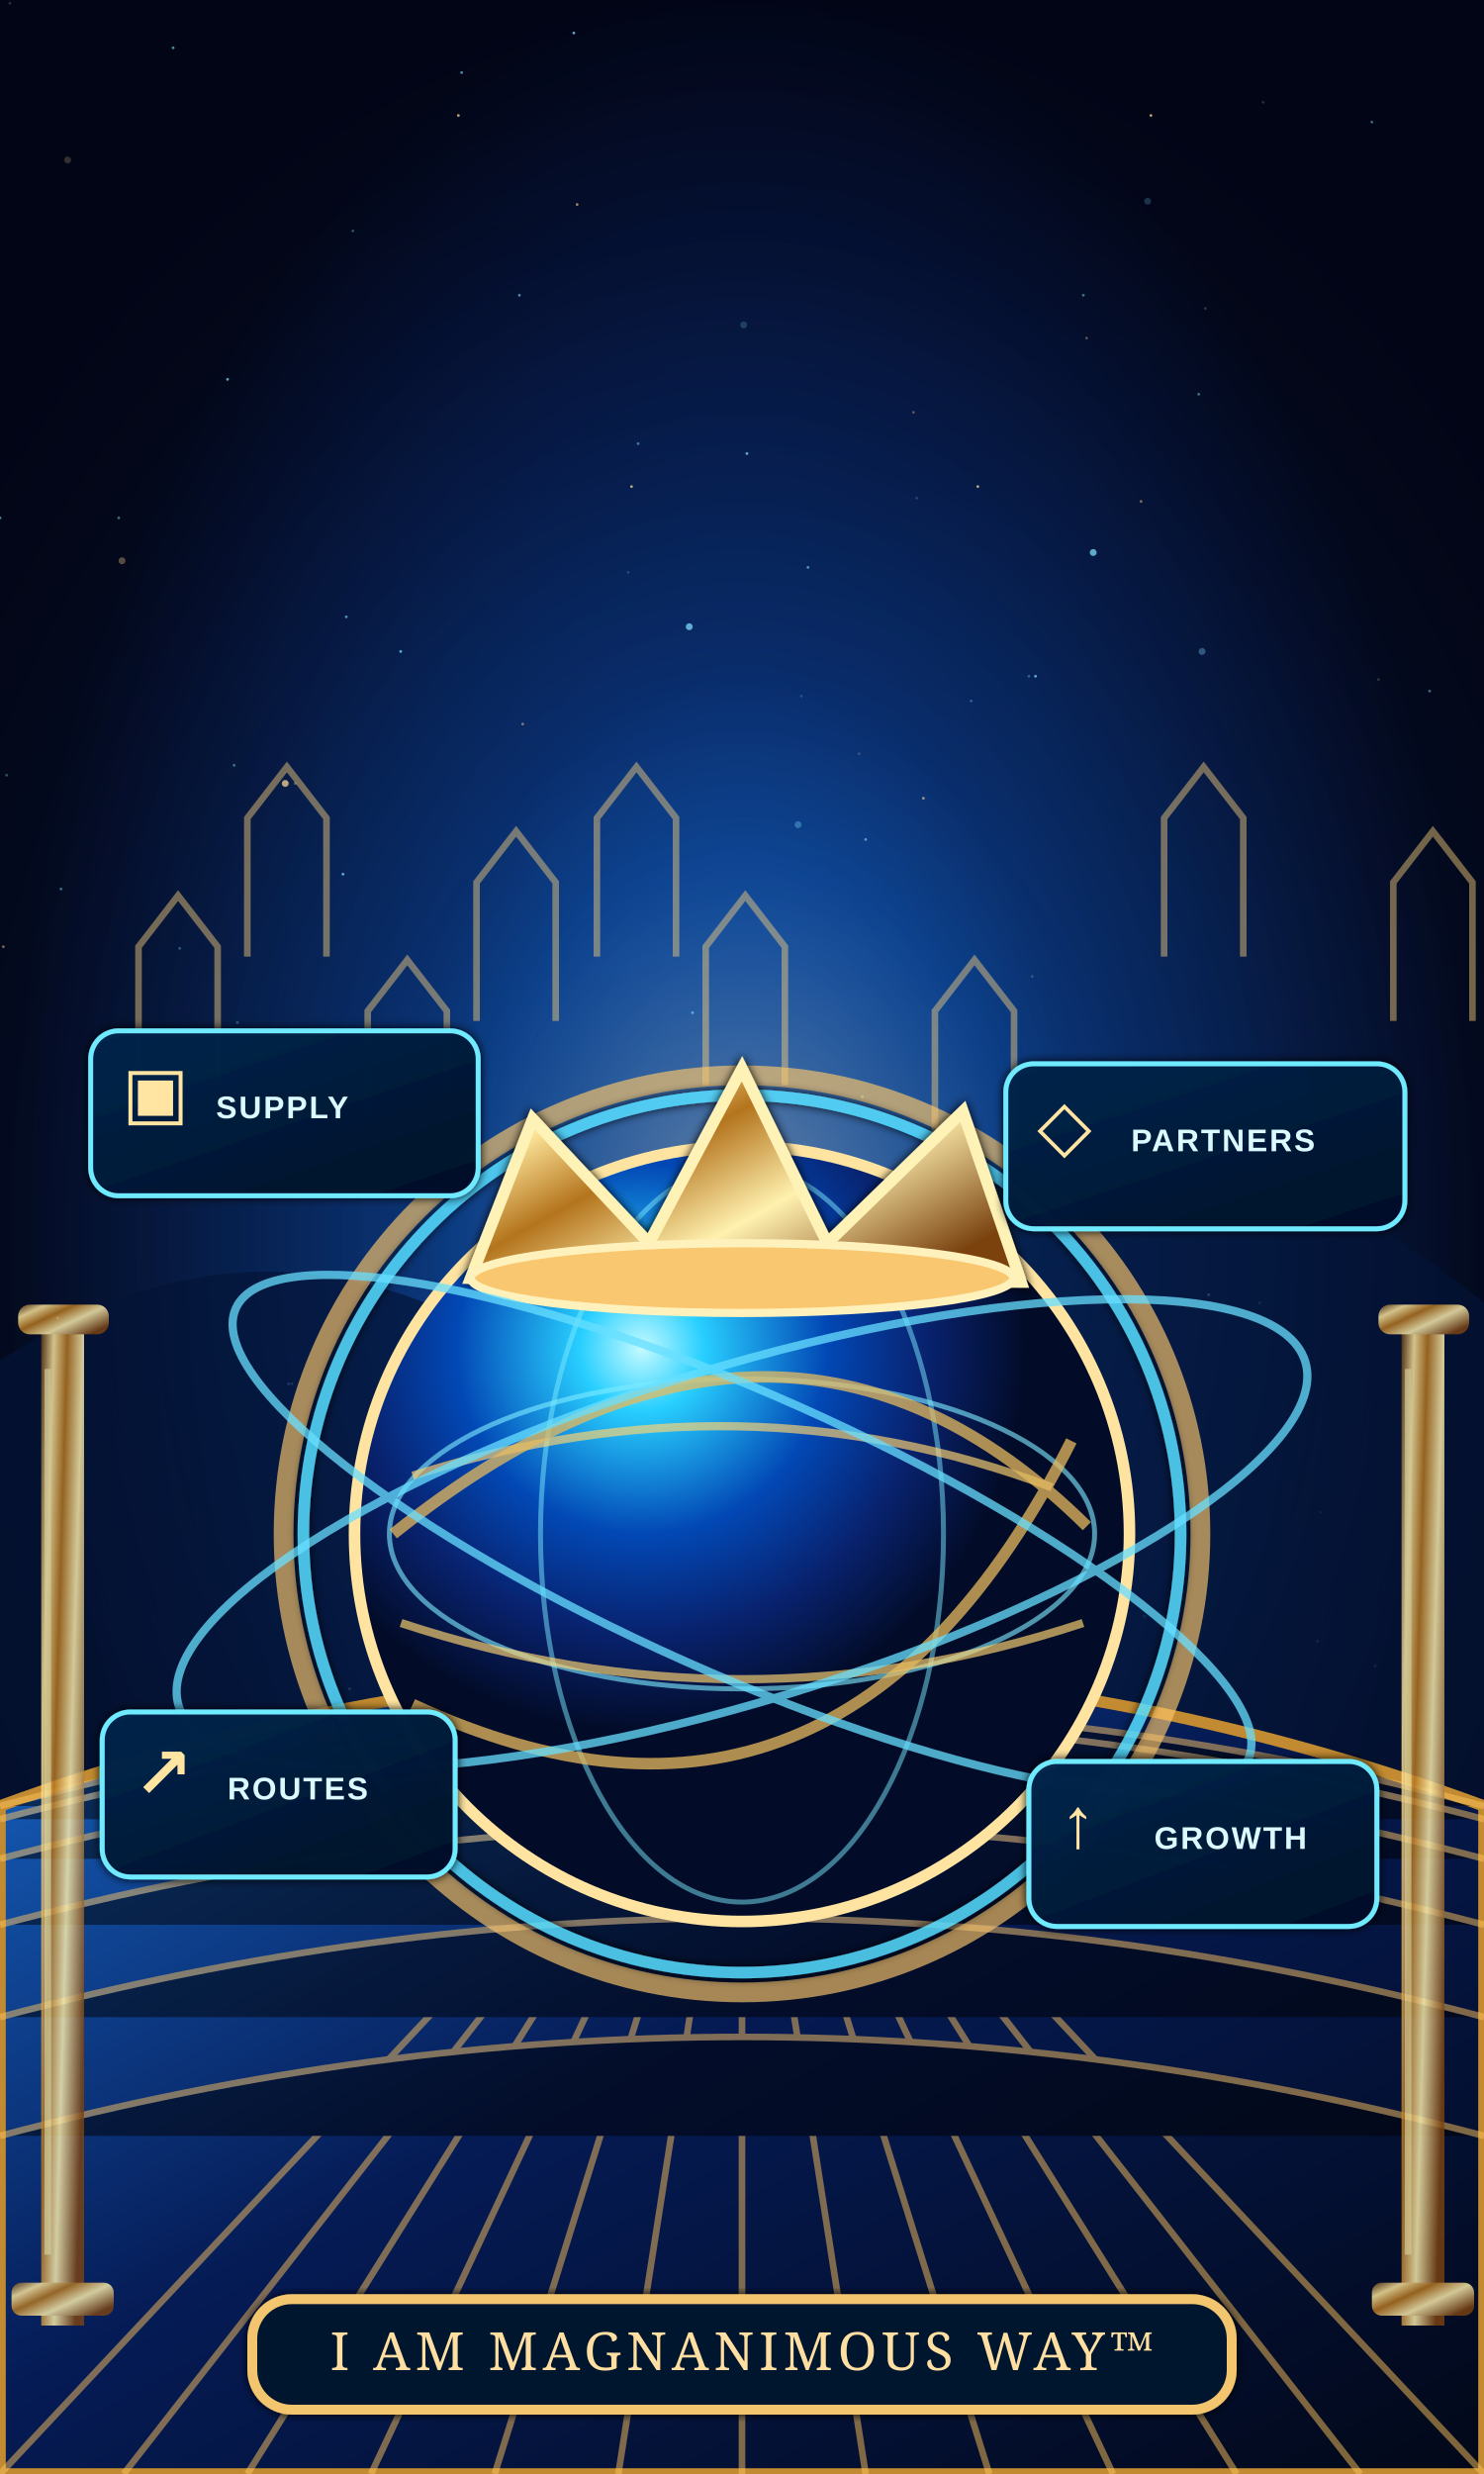
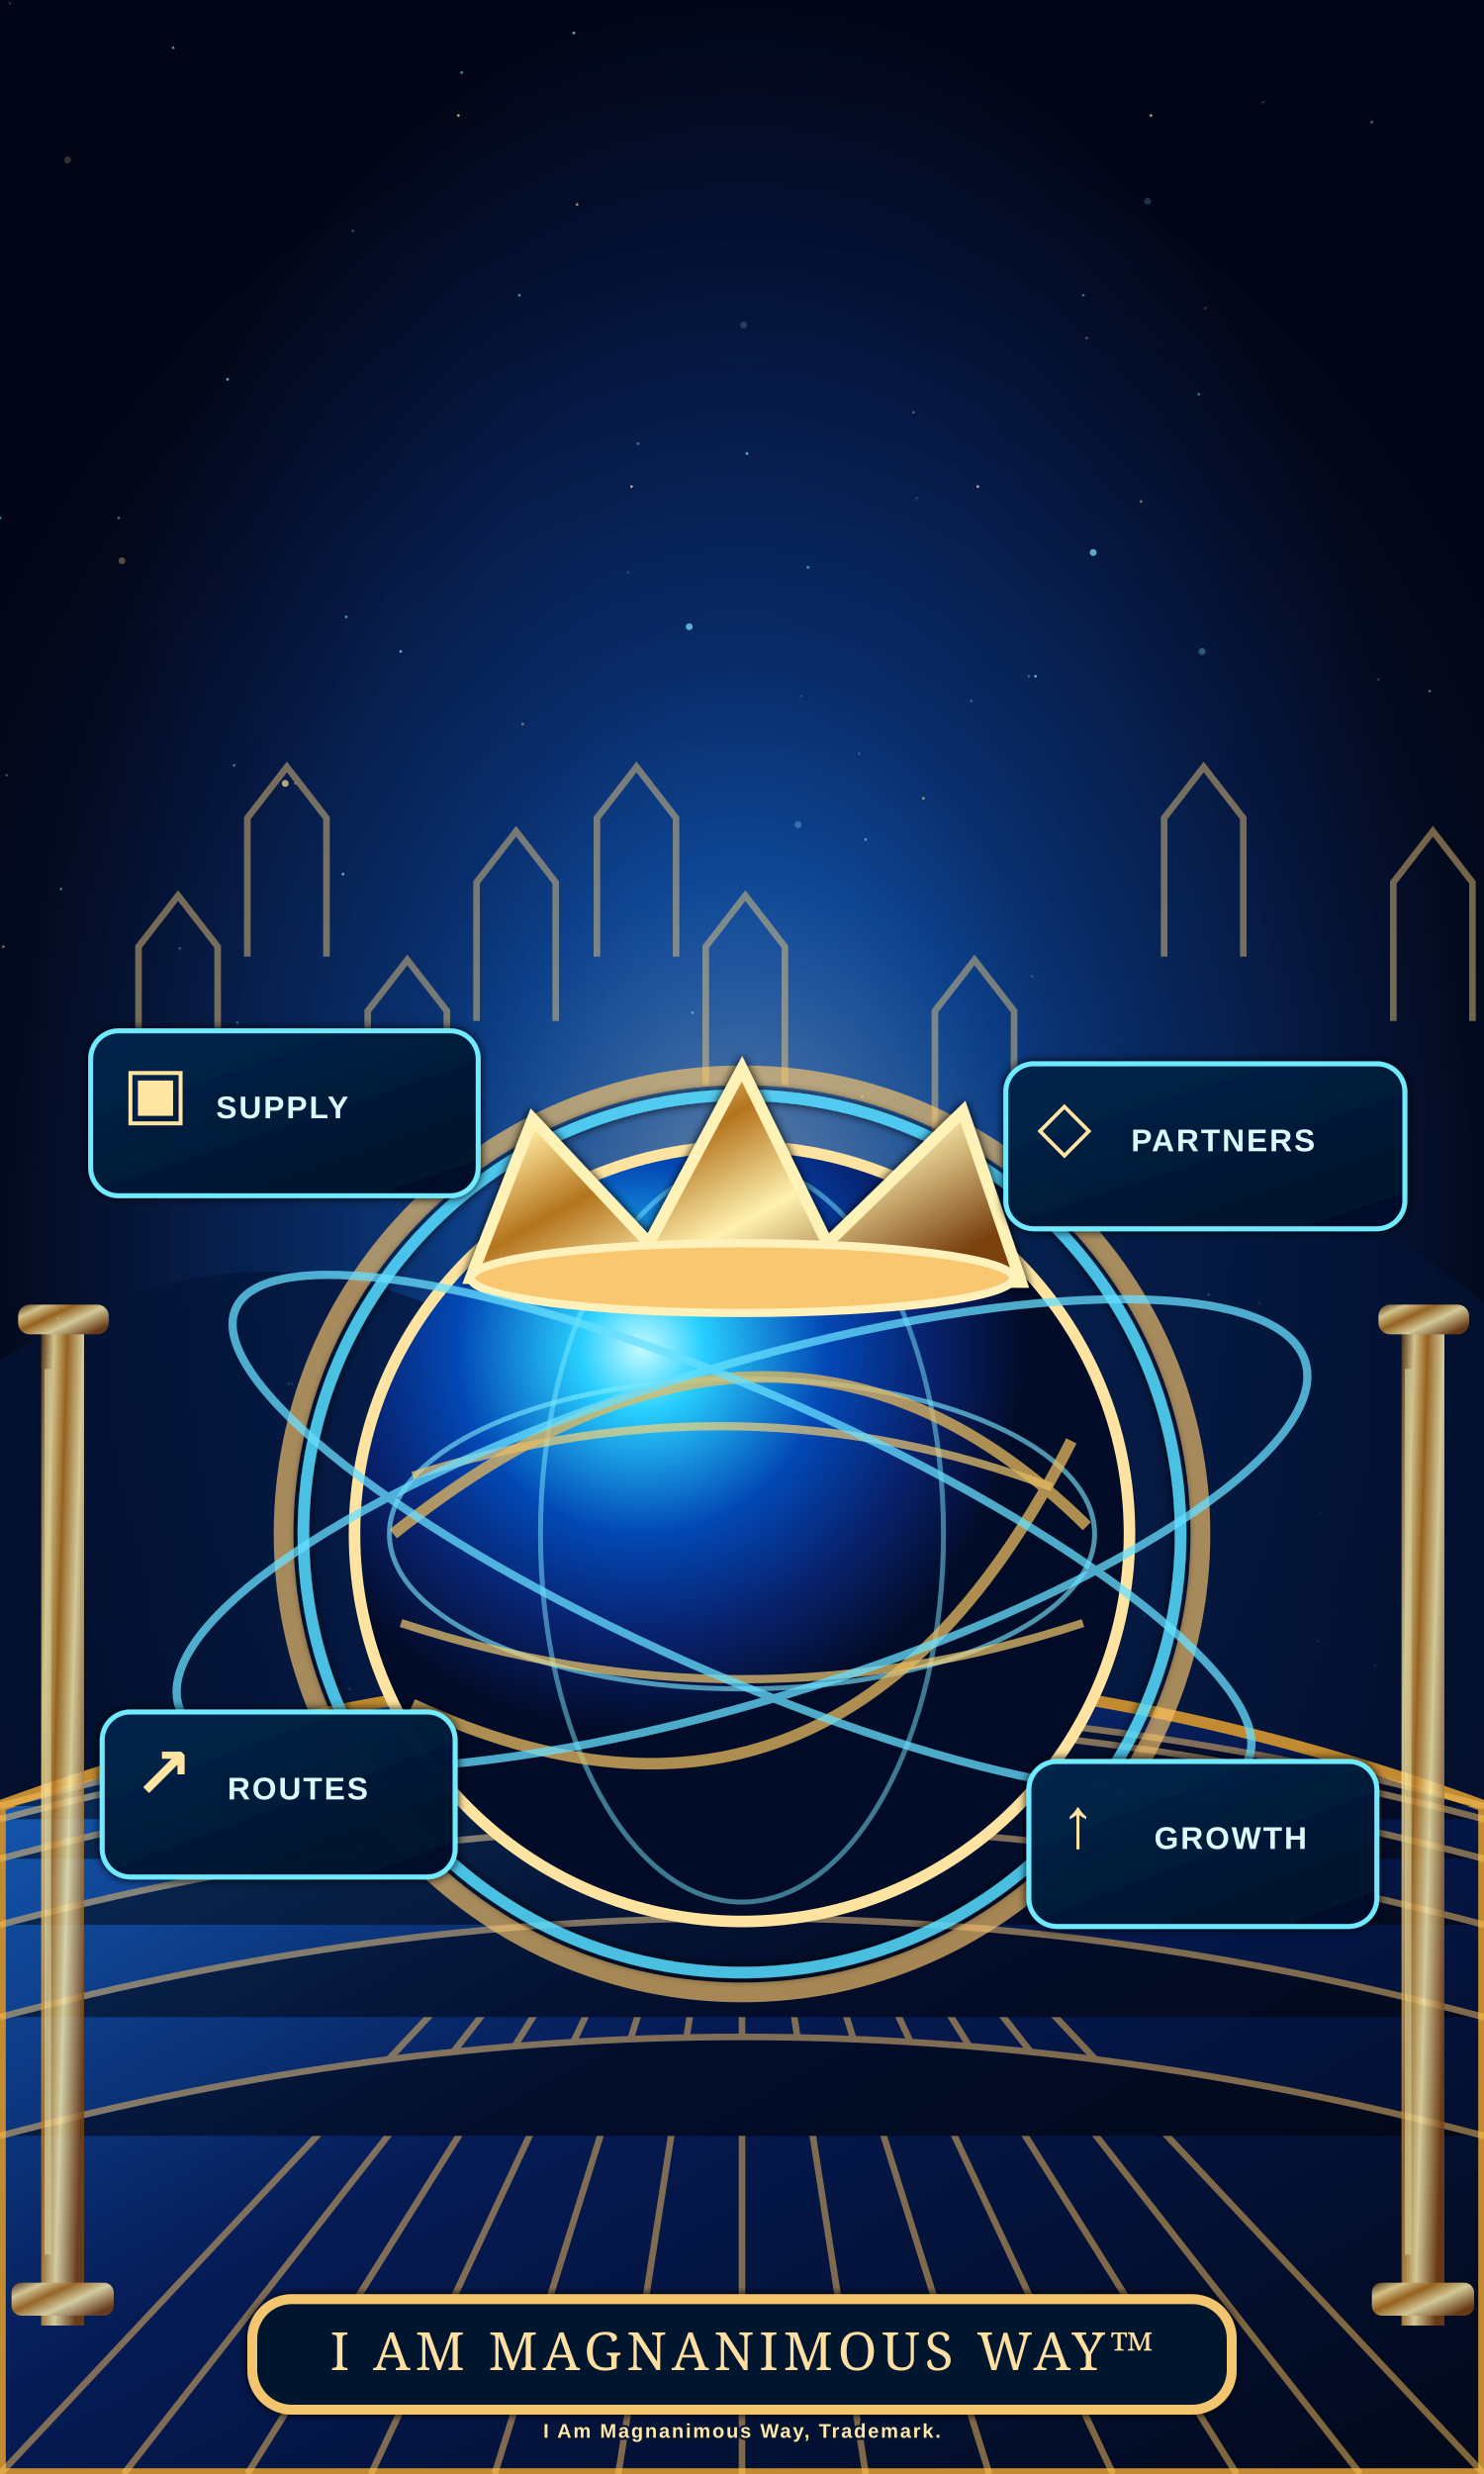
<svg xmlns="http://www.w3.org/2000/svg" width="900" height="1500" viewBox="0 0 900 1500" role="img" aria-label="Original Magnanimous B2B network palace with crowned blue globe, golden columns and glowing partner and supply-chain panels">
  <defs>
    <radialGradient id="sky">
      <stop offset="0" stop-color="#1352b9" />
      <stop offset=".46" stop-color="#061c54" />
      <stop offset="1" stop-color="#020516" />
    </radialGradient>
    <linearGradient id="gold" x2="1" y2=".7">
      <stop stop-color="#5c340c" />
      <stop offset=".21" stop-color="#ffe99e" />
      <stop offset=".42" stop-color="#b4741d" />
      <stop offset=".67" stop-color="#fff1af" />
      <stop offset="1" stop-color="#7b4311" />
    </linearGradient>
    <radialGradient id="orb" cx=".37" cy=".26">
      <stop stop-color="#c4faff" />
      <stop offset=".16" stop-color="#28cfff" />
      <stop offset=".48" stop-color="#0248b5" />
      <stop offset=".74" stop-color="#08226e" />
      <stop offset="1" stop-color="#020b27" />
    </radialGradient>
    <linearGradient id="floor" y1="0" y2="1">
      <stop stop-color="#1763c2" />
      <stop offset=".45" stop-color="#051b55" />
      <stop offset="1" stop-color="#020818" />
    </linearGradient>
    <linearGradient id="card" x2=".8" y2="1">
      <stop stop-color="#052651" stop-opacity=".91" />
      <stop offset="1" stop-color="#03112b" stop-opacity=".93" />
    </linearGradient>
    <radialGradient id="light">
      <stop stop-color="#ffd475" stop-opacity=".76" />
      <stop offset=".3" stop-color="#1c9dff" stop-opacity=".38" />
      <stop offset="1" stop-color="#102d75" stop-opacity="0" />
    </radialGradient>
    <filter id="smallGlow">
      <feGaussianBlur in="SourceAlpha" stdDeviation="3" result="blur" />
      <feMerge>
        <feMergeNode in="blur" />
        <feMergeNode in="SourceGraphic" />
      </feMerge>
    </filter>
    <filter id="glow">
      <feGaussianBlur stdDeviation="12" />
    </filter>
  </defs>
  <rect width="900" height="1500" fill="url(#sky)" />
  <ellipse cx="450" cy="750" rx="580" ry="770" fill="url(#light)" opacity=".52" />
  <g>
    <circle cx="41" cy="97" r="2.1" fill="#ffd994" opacity="0.2" />
    <circle cx="214" cy="140" r="0.85" fill="#80dfff" opacity="0.33" />
    <circle cx="387" cy="269" r="0.85" fill="#80dfff" opacity="0.46" />
    <circle cx="560" cy="484" r="0.85" fill="#ffd994" opacity="0.59" />
    <circle cx="733" cy="785" r="0.85" fill="#80dfff" opacity="0.72" />
    <circle cx="6" cy="2" r="0.85" fill="#80dfff" opacity="0.2" />
    <circle cx="179" cy="475" r="0.85" fill="#ffd994" opacity="0.33" />
    <circle cx="352" cy="1034" r="2.1" fill="#80dfff" opacity="0.46" />
    <circle cx="525" cy="509" r="0.85" fill="#80dfff" opacity="0.59" />
    <circle cx="698" cy="70" r="0.85" fill="#ffd994" opacity="0.72" />
    <circle cx="871" cy="887" r="0.85" fill="#80dfff" opacity="0.2" />
    <circle cx="144" cy="620" r="0.85" fill="#80dfff" opacity="0.33" />
    <circle cx="317" cy="439" r="0.85" fill="#ffd994" opacity="0.46" />
    <circle cx="490" cy="344" r="0.85" fill="#80dfff" opacity="0.59" />
    <circle cx="663" cy="335" r="2.1" fill="#80dfff" opacity="0.72" />
    <circle cx="836" cy="412" r="0.85" fill="#ffd994" opacity="0.2" />
    <circle cx="109" cy="575" r="0.85" fill="#80dfff" opacity="0.33" />
    <circle cx="282" cy="824" r="0.85" fill="#80dfff" opacity="0.46" />
    <circle cx="455" cy="1159" r="0.85" fill="#ffd994" opacity="0.59" />
    <circle cx="628" cy="410" r="0.85" fill="#80dfff" opacity="0.72" />
    <circle cx="801" cy="917" r="0.85" fill="#80dfff" opacity="0.2" />
    <circle cx="74" cy="340" r="2.1" fill="#ffd994" opacity="0.33" />
    <circle cx="247" cy="1019" r="0.85" fill="#80dfff" opacity="0.46" />
    <circle cx="420" cy="614" r="0.85" fill="#80dfff" opacity="0.59" />
    <circle cx="593" cy="295" r="0.85" fill="#ffd994" opacity="0.72" />
    <circle cx="766" cy="62" r="0.85" fill="#80dfff" opacity="0.2" />
    <circle cx="39" cy="1085" r="0.85" fill="#80dfff" opacity="0.33" />
    <circle cx="212" cy="1024" r="0.85" fill="#ffd994" opacity="0.46" />
    <circle cx="385" cy="1049" r="2.1" fill="#80dfff" opacity="0.59" />
    <circle cx="558" cy="1160" r="0.85" fill="#80dfff" opacity="0.72" />
    <circle cx="731" cy="187" r="0.85" fill="#ffd994" opacity="0.2" />
    <circle cx="4" cy="470" r="0.85" fill="#80dfff" opacity="0.33" />
    <circle cx="177" cy="839" r="0.85" fill="#80dfff" opacity="0.46" />
    <circle cx="350" cy="124" r="0.85" fill="#ffd994" opacity="0.59" />
    <circle cx="523" cy="665" r="0.85" fill="#80dfff" opacity="0.72" />
    <circle cx="696" cy="122" r="2.1" fill="#80dfff" opacity="0.2" />
    <circle cx="869" cy="835" r="0.85" fill="#ffd994" opacity="0.33" />
    <circle cx="142" cy="464" r="0.85" fill="#80dfff" opacity="0.46" />
    <circle cx="315" cy="179" r="0.85" fill="#80dfff" opacity="0.59" />
    <circle cx="488" cy="1150" r="0.85" fill="#ffd994" opacity="0.72" />
    <circle cx="661" cy="1037" r="0.85" fill="#80dfff" opacity="0.2" />
    <circle cx="834" cy="1010" r="0.85" fill="#80dfff" opacity="0.33" />
    <circle cx="107" cy="1069" r="2.1" fill="#ffd994" opacity="0.46" />
    <circle cx="280" cy="44" r="0.85" fill="#80dfff" opacity="0.59" />
    <circle cx="453" cy="275" r="0.85" fill="#80dfff" opacity="0.72" />
    <circle cx="626" cy="592" r="0.85" fill="#ffd994" opacity="0.2" />
    <circle cx="799" cy="995" r="0.85" fill="#80dfff" opacity="0.33" />
    <circle cx="72" cy="314" r="0.85" fill="#80dfff" opacity="0.46" />
    <circle cx="245" cy="889" r="0.85" fill="#ffd994" opacity="0.59" />
    <circle cx="418" cy="380" r="2.1" fill="#80dfff" opacity="0.72" />
    <circle cx="591" cy="1127" r="0.85" fill="#80dfff" opacity="0.2" />
    <circle cx="764" cy="790" r="0.85" fill="#ffd994" opacity="0.33" />
    <circle cx="37" cy="539" r="0.85" fill="#80dfff" opacity="0.46" />
    <circle cx="210" cy="374" r="0.85" fill="#80dfff" opacity="0.59" />
    <circle cx="383" cy="295" r="0.85" fill="#ffd994" opacity="0.72" />
    <circle cx="556" cy="302" r="0.85" fill="#80dfff" opacity="0.2" />
    <circle cx="729" cy="395" r="2.1" fill="#80dfff" opacity="0.33" />
    <circle cx="2" cy="574" r="0.85" fill="#ffd994" opacity="0.46" />
    <circle cx="175" cy="839" r="0.85" fill="#80dfff" opacity="0.59" />
    <circle cx="348" cy="20" r="0.85" fill="#80dfff" opacity="0.72" />
    <circle cx="521" cy="457" r="0.85" fill="#ffd994" opacity="0.2" />
    <circle cx="694" cy="980" r="0.85" fill="#80dfff" opacity="0.33" />
    <circle cx="867" cy="419" r="0.85" fill="#80dfff" opacity="0.46" />
    <circle cx="140" cy="1114" r="2.1" fill="#ffd994" opacity="0.59" />
    <circle cx="313" cy="725" r="0.85" fill="#80dfff" opacity="0.72" />
    <circle cx="486" cy="422" r="0.85" fill="#80dfff" opacity="0.2" />
    <circle cx="659" cy="205" r="0.85" fill="#ffd994" opacity="0.33" />
    <circle cx="832" cy="74" r="0.85" fill="#80dfff" opacity="0.46" />
    <circle cx="105" cy="29" r="0.85" fill="#80dfff" opacity="0.59" />
    <circle cx="278" cy="70" r="0.85" fill="#ffd994" opacity="0.72" />
    <circle cx="451" cy="197" r="2.1" fill="#80dfff" opacity="0.2" />
    <circle cx="624" cy="410" r="0.85" fill="#80dfff" opacity="0.33" />
    <circle cx="797" cy="709" r="0.85" fill="#ffd994" opacity="0.46" />
    <circle cx="70" cy="1094" r="0.85" fill="#80dfff" opacity="0.59" />
    <circle cx="243" cy="395" r="0.85" fill="#80dfff" opacity="0.72" />
    <circle cx="416" cy="952" r="0.85" fill="#ffd994" opacity="0.2" />
    <circle cx="589" cy="425" r="0.85" fill="#80dfff" opacity="0.33" />
    <circle cx="762" cy="1154" r="2.1" fill="#80dfff" opacity="0.46" />
    <circle cx="35" cy="799" r="0.85" fill="#ffd994" opacity="0.59" />
    <circle cx="208" cy="530" r="0.85" fill="#80dfff" opacity="0.72" />
    <circle cx="381" cy="347" r="0.85" fill="#80dfff" opacity="0.2" />
    <circle cx="554" cy="250" r="0.85" fill="#ffd994" opacity="0.33" />
    <circle cx="727" cy="239" r="0.85" fill="#80dfff" opacity="0.46" />
    <circle cx="0" cy="314" r="0.85" fill="#80dfff" opacity="0.59" />
    <circle cx="173" cy="475" r="2.1" fill="#ffd994" opacity="0.72" />
    <circle cx="346" cy="722" r="0.85" fill="#80dfff" opacity="0.2" />
    <circle cx="519" cy="1055" r="0.85" fill="#80dfff" opacity="0.33" />
    <circle cx="692" cy="304" r="0.85" fill="#ffd994" opacity="0.46" />
    <circle cx="865" cy="809" r="0.85" fill="#80dfff" opacity="0.59" />
    <circle cx="138" cy="230" r="0.85" fill="#80dfff" opacity="0.72" />
    <circle cx="311" cy="907" r="0.85" fill="#ffd994" opacity="0.2" />
    <circle cx="484" cy="500" r="2.1" fill="#80dfff" opacity="0.33" />
    <circle cx="657" cy="179" r="0.85" fill="#80dfff" opacity="0.46" />
    <circle cx="830" cy="1114" r="0.85" fill="#ffd994" opacity="0.59" />
  </g>
  <path d="M 0 825 Q 135 735 270 795 T 558 745 T 900 790 V 1500 H 0Z" fill="#031336" opacity=".68" />
  <path d="M0 1095 Q450 930 900 1095 L900 1500H0Z" fill="url(#floor)" stroke="#c38b31" stroke-width="7" />
  <g stroke="#ffc45c" stroke-width="4" opacity=".49">
    <path d="M 0 1500 L 450 1020" />
    <path d="M 75 1500 L 450 1020" />
    <path d="M 150 1500 L 450 1020" />
    <path d="M 225 1500 L 450 1020" />
    <path d="M 300 1500 L 450 1020" />
    <path d="M 375 1500 L 450 1020" />
    <path d="M 450 1500 L 450 1020" />
    <path d="M 525 1500 L 450 1020" />
    <path d="M 600 1500 L 450 1020" />
    <path d="M 675 1500 L 450 1020" />
    <path d="M 750 1500 L 450 1020" />
    <path d="M 825 1500 L 450 1020" />
    <path d="M 900 1500 L 450 1020" />
    <path d="M0 1095 Q 450 975 900 1095" />
    <path d="M0 1103 Q 450 983 900 1103" />
    <path d="M0 1127 Q 450 1007 900 1127" />
    <path d="M0 1167 Q 450 1047 900 1167" />
    <path d="M0 1223 Q 450 1103 900 1223" />
    <path d="M0 1295 Q 450 1175 900 1295" />
  </g>
  <g opacity=".82">
    <rect x="25" y="800" width="26" height="610" fill="url(#gold)" />
    <rect x="11" y="791" width="55" height="18" rx="7" fill="url(#gold)" />
    <rect x="7" y="1384" width="62" height="20" rx="6" fill="url(#gold)" />
    <path d="M 29 830 V 1367" stroke="#fff5b0" stroke-width="4" opacity=".66" />
  </g>
  <g opacity=".82">
    <rect x="850" y="800" width="26" height="610" fill="url(#gold)" />
    <rect x="836" y="791" width="55" height="18" rx="7" fill="url(#gold)" />
    <rect x="832" y="1384" width="62" height="20" rx="6" fill="url(#gold)" />
    <path d="M 854 830 V 1367" stroke="#fff5b0" stroke-width="4" opacity=".66" />
  </g>
  <g opacity=".9">
    <path d="M150 580 v-84 l24 -31 l24 31 v84" fill="none" stroke="#fcd17b" stroke-width="4" opacity=".5" />
    <path d="M289 619 v-84 l24 -31 l24 31 v84" fill="none" stroke="#fcd17b" stroke-width="4" opacity=".5" />
    <path d="M428 658 v-84 l24 -31 l24 31 v84" fill="none" stroke="#fcd17b" stroke-width="4" opacity=".5" />
    <path d="M567 697 v-84 l24 -31 l24 31 v84" fill="none" stroke="#fcd17b" stroke-width="4" opacity=".5" />
    <path d="M706 580 v-84 l24 -31 l24 31 v84" fill="none" stroke="#fcd17b" stroke-width="4" opacity=".5" />
    <path d="M845 619 v-84 l24 -31 l24 31 v84" fill="none" stroke="#fcd17b" stroke-width="4" opacity=".5" />
    <path d="M84 658 v-84 l24 -31 l24 31 v84" fill="none" stroke="#fcd17b" stroke-width="4" opacity=".5" />
    <path d="M223 697 v-84 l24 -31 l24 31 v84" fill="none" stroke="#fcd17b" stroke-width="4" opacity=".5" />
    <path d="M362 580 v-84 l24 -31 l24 31 v84" fill="none" stroke="#fcd17b" stroke-width="4" opacity=".5" />
  </g>
  <g transform="translate(450 930)">
    <circle r="278" fill="none" stroke="#fac56b" stroke-width="12" opacity=".66" />
    <circle r="266" fill="none" stroke="#56ddff" stroke-width="7" opacity=".85" filter="url(#smallGlow)" />
    <circle r="235" fill="url(#orb)" stroke="#ffe4a1" stroke-width="7" />
    <ellipse rx="213.85" ry="94" fill="none" stroke="#7deaff" stroke-width="3" opacity=".62" />
    <ellipse rx="122.2" ry="223.25" fill="none" stroke="#7beaff" stroke-width="3" opacity=".5" />
    <path d="M -199.75 -35.25 Q0 -98.7 188 -28.2 M -206.8 54.05 Q0 122.2 206.8 54.05" fill="none" stroke="#ffd572" stroke-width="5" opacity=".66" />
    <path d="M -164.5 -155.1 L-126.9 -251.45 L-56.4 -176.25 L0 -282 L51.7 -176.25 L133.95 -256.15 L169.2 -152.75 Z" fill="url(#gold)" stroke="#fff2b7" stroke-width="7" filter="url(#smallGlow)" />
    <ellipse cy="-155.1" rx="164.5" ry="21.15" fill="#f8c76f" stroke="#fff1bb" stroke-width="5" />
    <path d="M -211.5 0 Q 23.5 -188 209.15 -4.7 M-199.75 103.4 Q 58.75 223.25 199.75 -56.4" fill="none" stroke="#e5ba5d" stroke-width="7" opacity=".75" />
  </g>
  <g fill="none" stroke="#67dfff" stroke-width="5" opacity=".75">
    <ellipse cx="450" cy="930" rx="357.2" ry="101.05" transform="rotate(-17 450 930)" />
    <ellipse cx="450" cy="930" rx="336.05" ry="84.6" transform="rotate(24 450 930)" />
  </g>
  <g filter="url(#smallGlow)">
    <rect x="55" y="625" width="235" height="100" rx="17" fill="url(#card)" stroke="#70eaff" stroke-width="3" />
    <text x="74" y="677" fill="#ffe4a2" font-family="Arial,sans-serif" font-size="43" font-weight="700">▣</text>
    <text x="131" y="678" fill="#dbfaff" font-family="Arial,sans-serif" font-size="19" font-weight="800" letter-spacing="1.2">SUPPLY</text>
  </g>
  <g filter="url(#smallGlow)">
    <rect x="610" y="645" width="242" height="100" rx="17" fill="url(#card)" stroke="#70eaff" stroke-width="3" />
    <text x="629" y="697" fill="#ffe4a2" font-family="Arial,sans-serif" font-size="43" font-weight="700">◇</text>
    <text x="686" y="698" fill="#dbfaff" font-family="Arial,sans-serif" font-size="19" font-weight="800" letter-spacing="1.2">PARTNERS</text>
  </g>
  <g filter="url(#smallGlow)">
    <rect x="62" y="1038" width="214" height="100" rx="17" fill="url(#card)" stroke="#70eaff" stroke-width="3" />
    <text x="81" y="1090" fill="#ffe4a2" font-family="Arial,sans-serif" font-size="43" font-weight="700">↗</text>
    <text x="138" y="1091" fill="#dbfaff" font-family="Arial,sans-serif" font-size="19" font-weight="800" letter-spacing="1.2">ROUTES</text>
  </g>
  <g filter="url(#smallGlow)">
    <rect x="624" y="1068" width="211" height="100" rx="17" fill="url(#card)" stroke="#70eaff" stroke-width="3" />
    <text x="643" y="1120" fill="#ffe4a2" font-family="Arial,sans-serif" font-size="43" font-weight="700">↑</text>
    <text x="700" y="1121" fill="#dbfaff" font-family="Arial,sans-serif" font-size="19" font-weight="800" letter-spacing="1.2">GROWTH</text>
  </g>
  <g>
    <rect x="153" y="1394" width="594" height="67" rx="24" fill="#04142e" stroke="#f3c56e" stroke-width="6" filter="url(#smallGlow)" />
    <text x="450" y="1437" text-anchor="middle" fill="#ffdfa1" font-family="Georgia,serif" font-size="32" letter-spacing="3">I AM MAGNANIMOUS WAY™</text>
  </g>
+   <text x="450" y="1478" text-anchor="middle" fill="#ffe7ad" stroke="#06152e" stroke-width="2.6" paint-order="stroke" font-family="Arial,sans-serif" font-size="12" font-weight="700" letter-spacing="1.1">I Am Magnanimous Way, Trademark.</text>
</svg>
